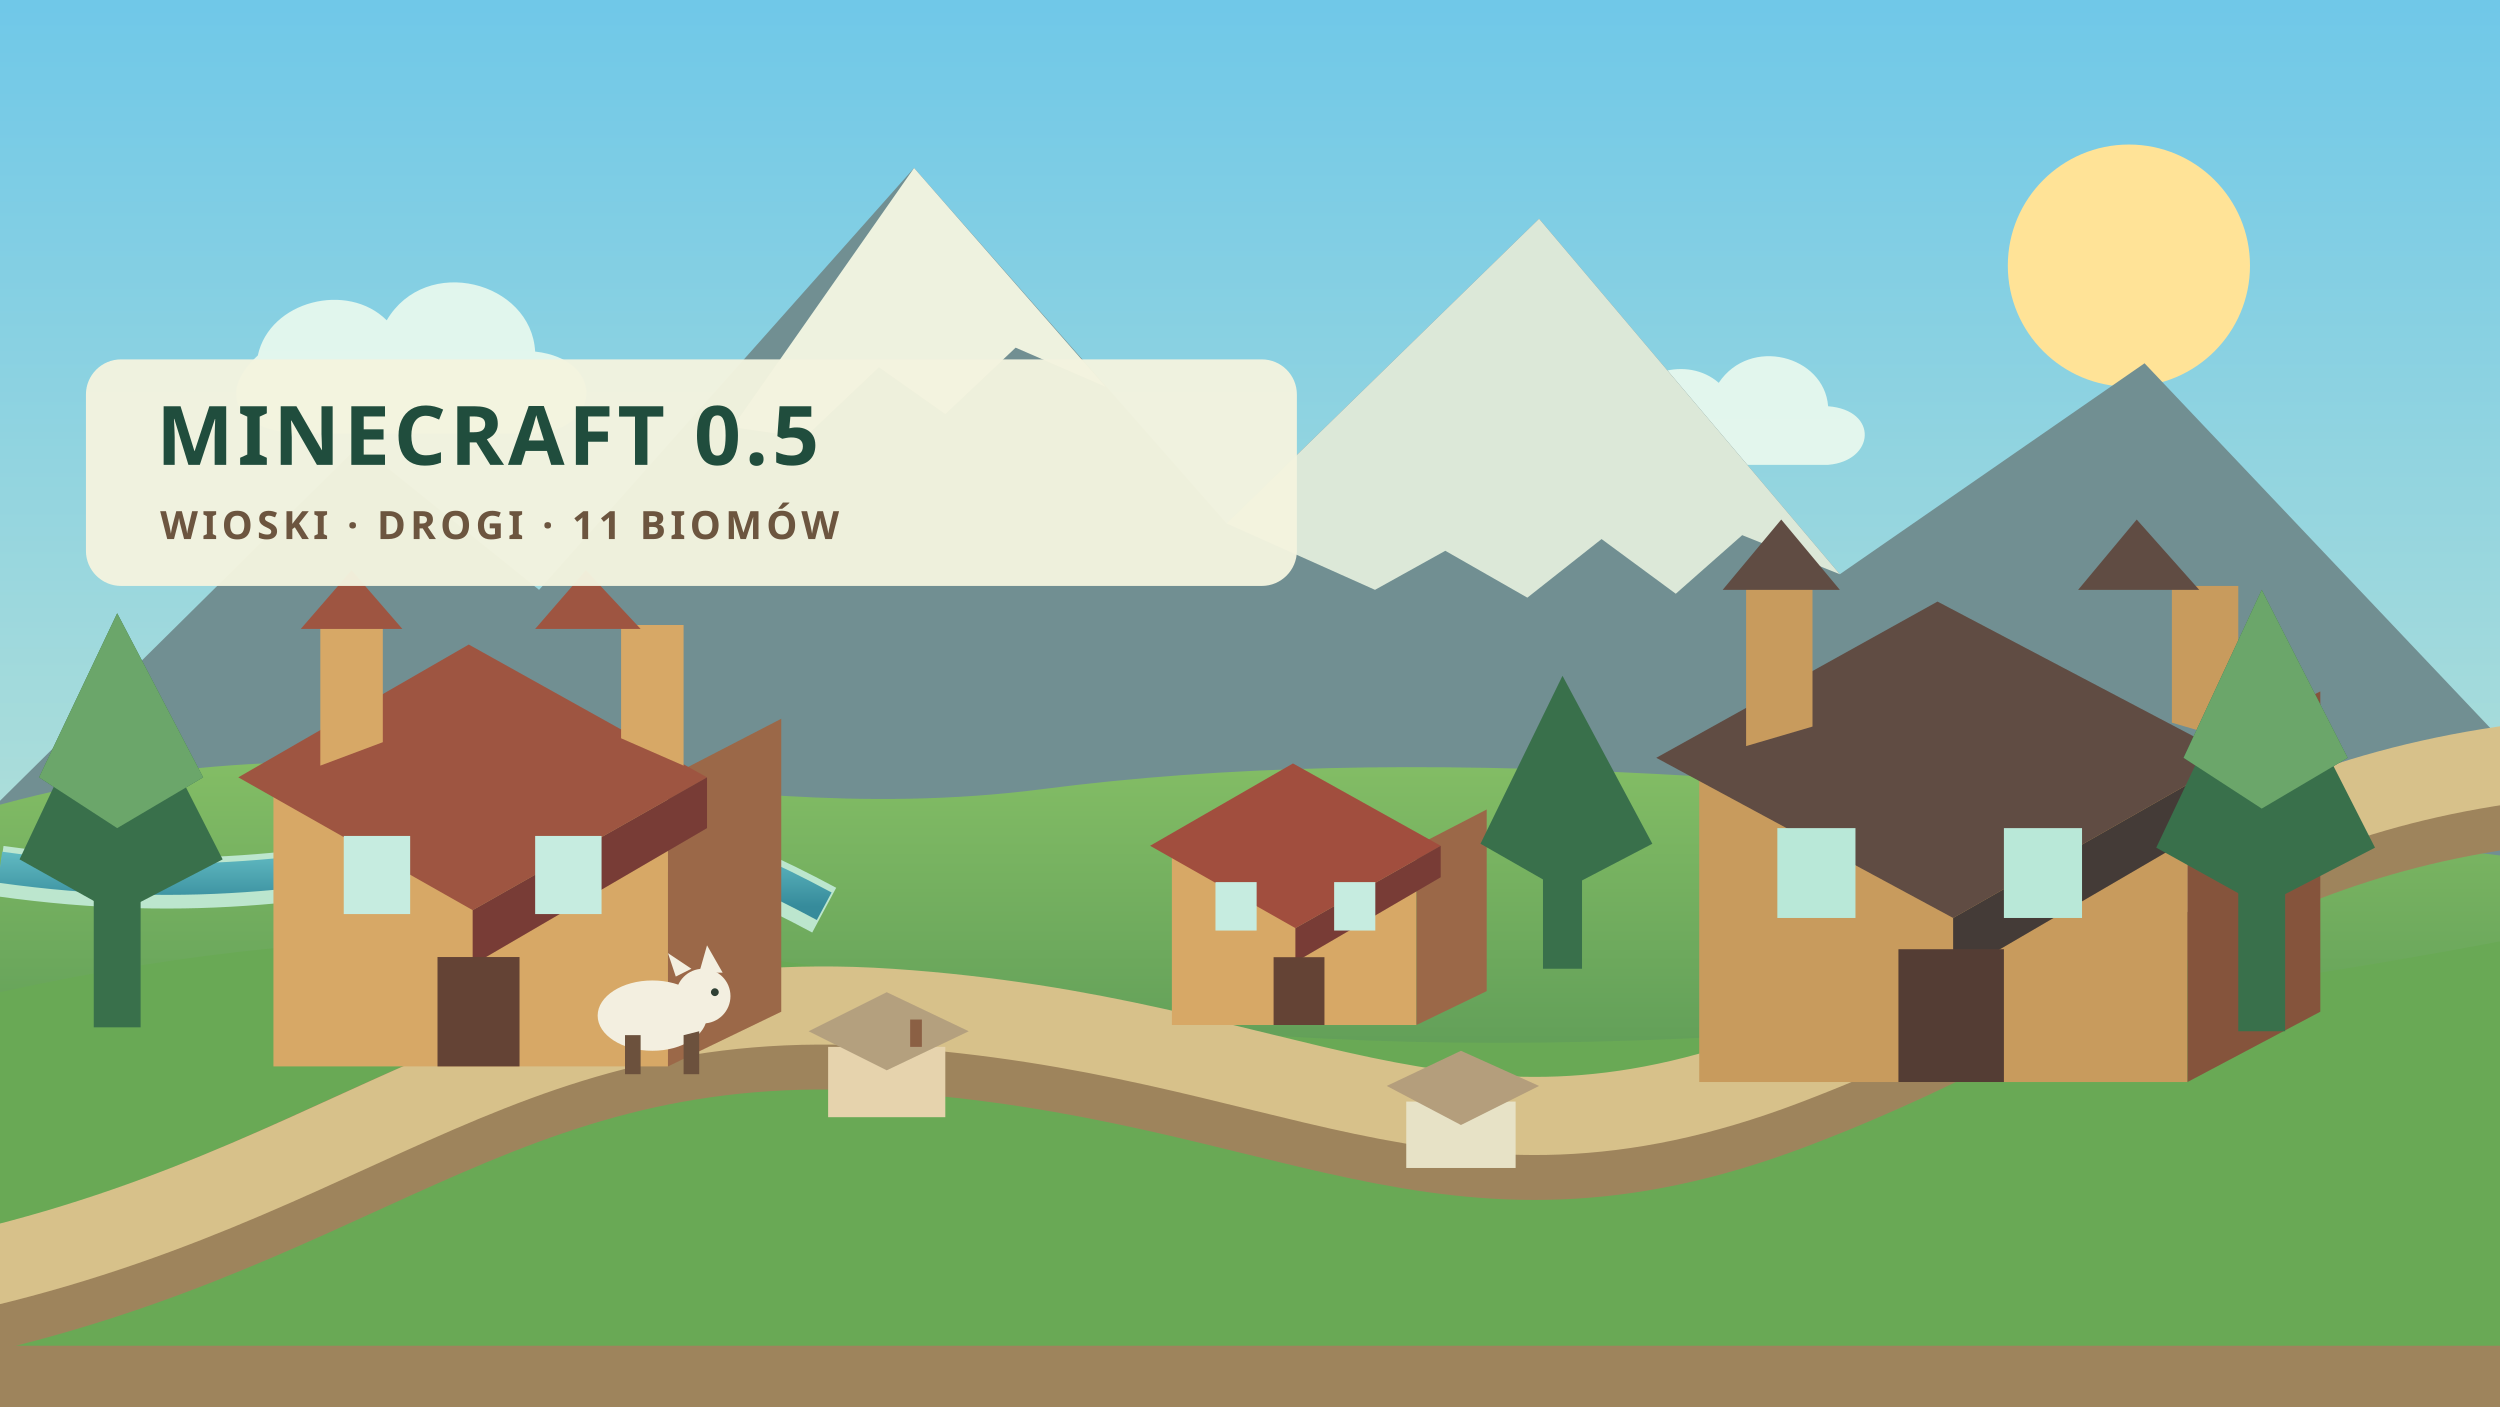
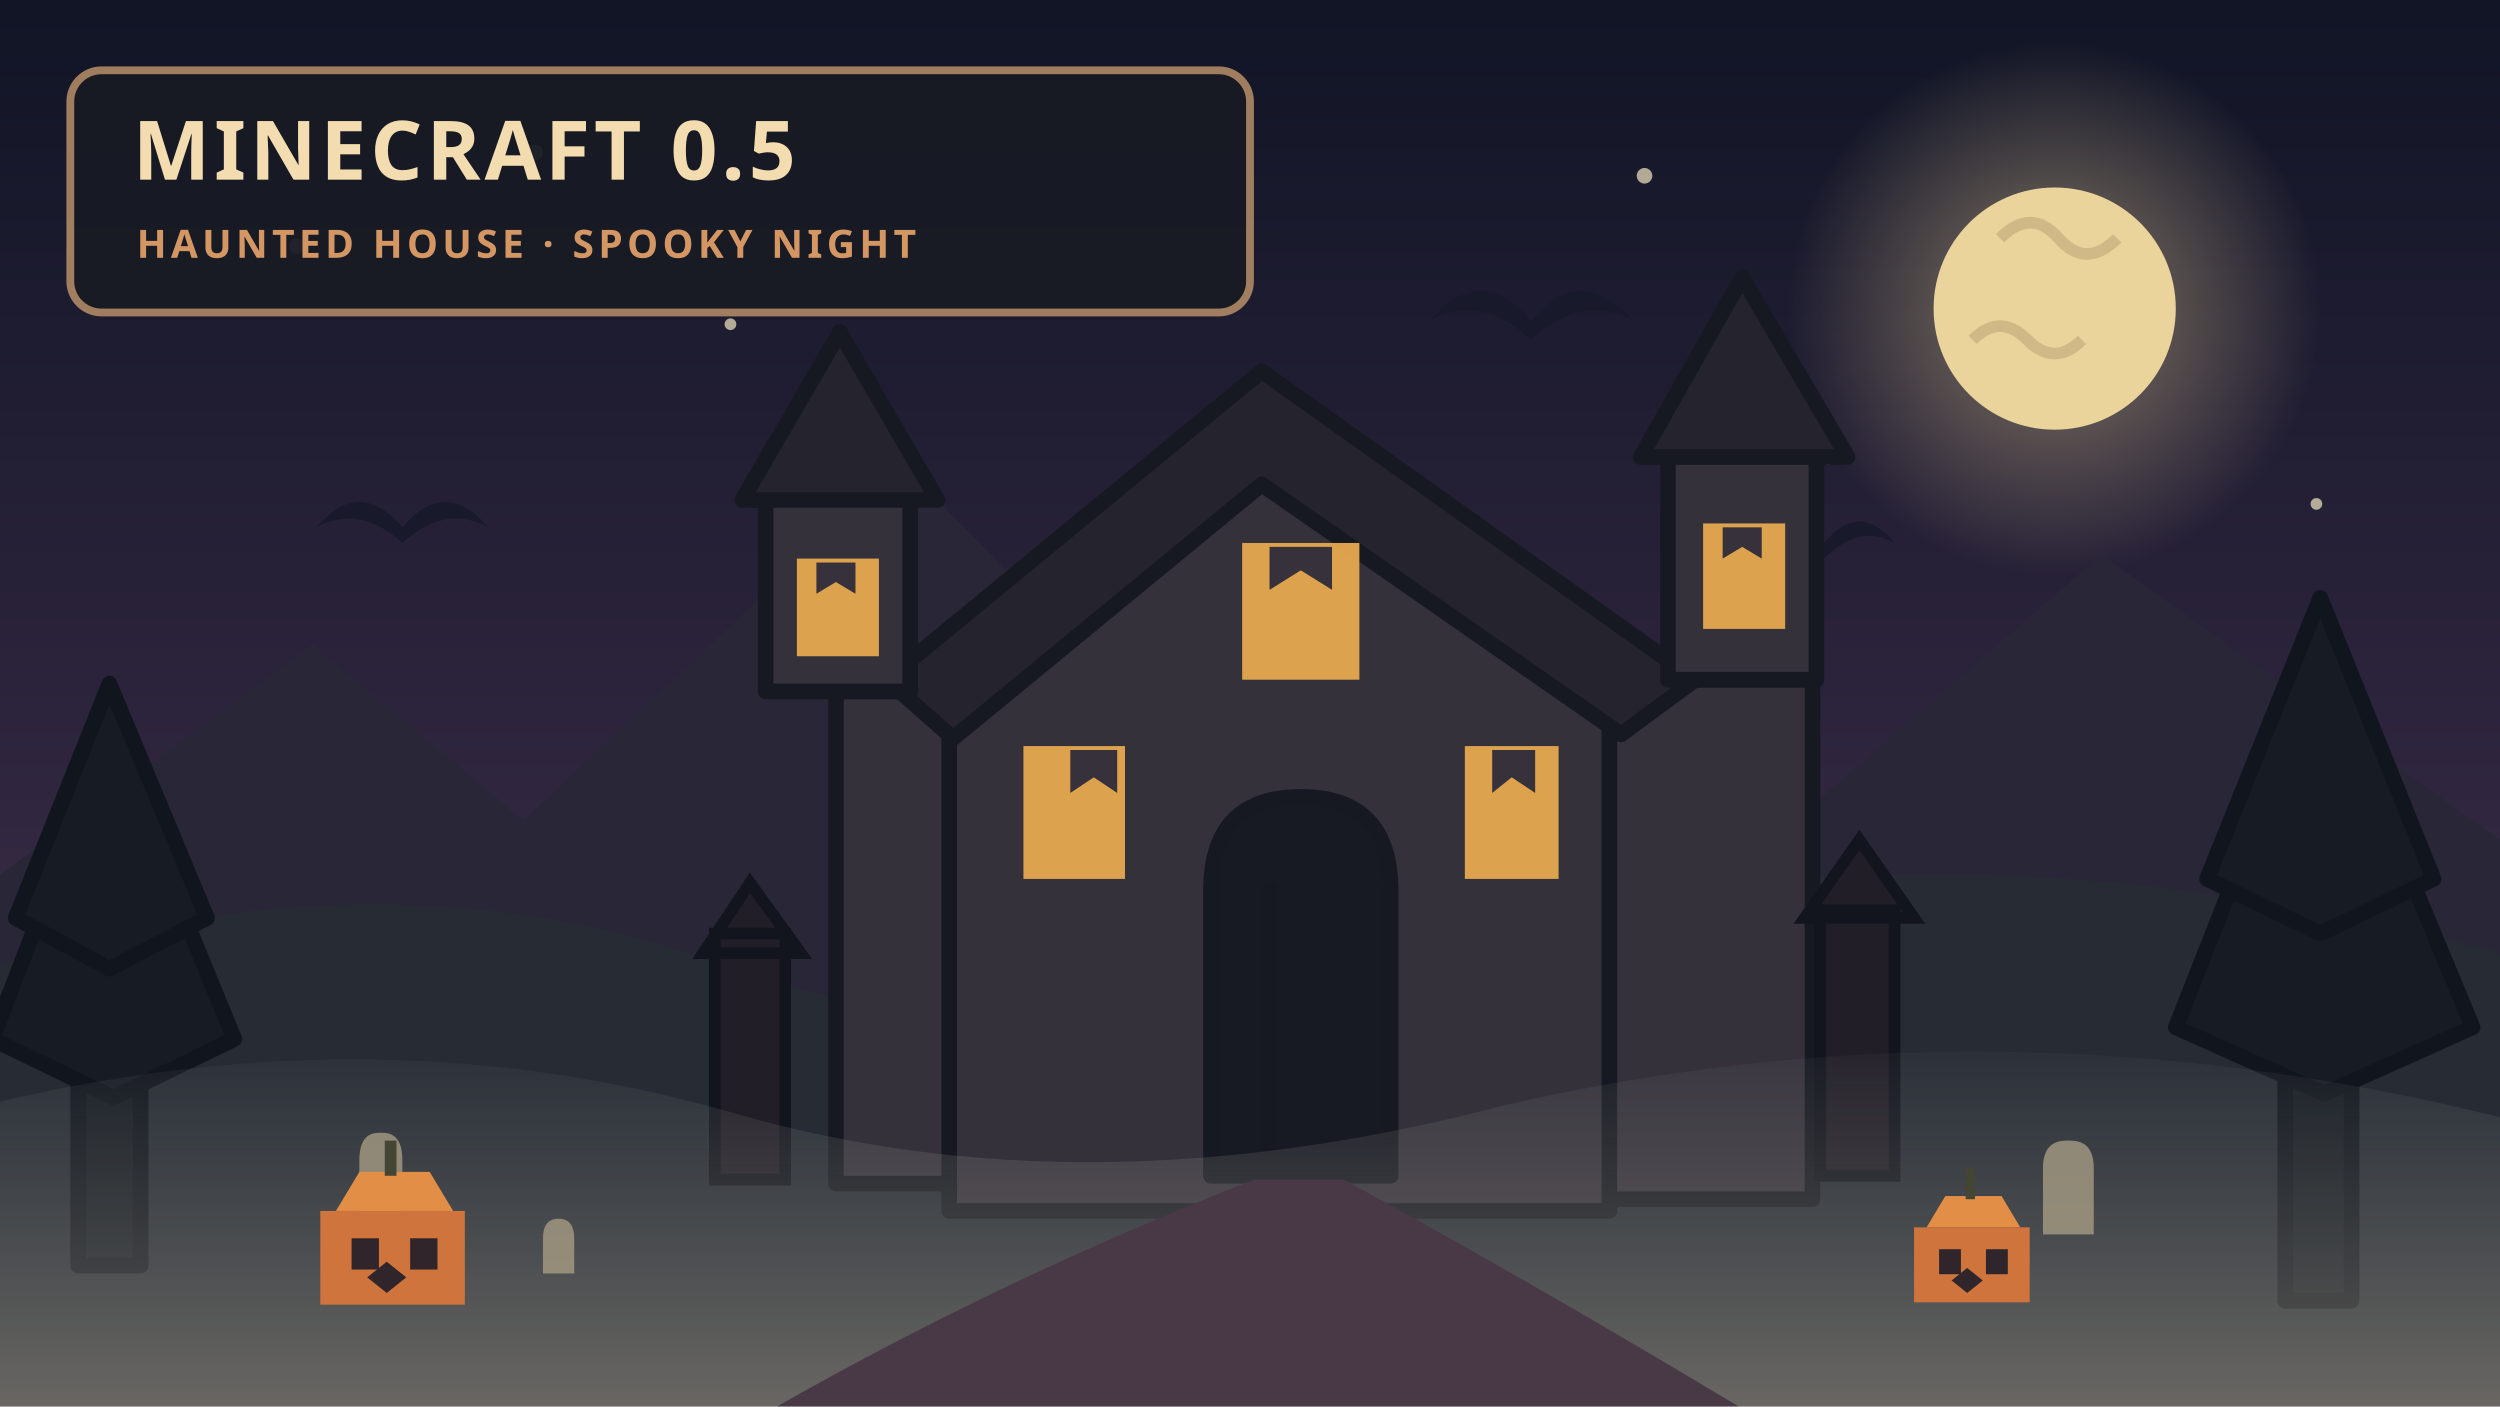
<svg xmlns="http://www.w3.org/2000/svg" width="640" height="360" viewBox="0 0 640 360">
  <defs>
    <linearGradient id="sky" x2="0" y2="1">
-       <stop stop-color="#70c8e8" />
-       <stop offset="1" stop-color="#d7edcf" />
+       <stop stop-color="#111526" />
+       <stop offset=".58" stop-color="#30263f" />
+       <stop offset="1" stop-color="#59404d" />
    </linearGradient>
-     <linearGradient id="field" x2="0" y2="1">
-       <stop stop-color="#83bd65" />
-       <stop offset="1" stop-color="#397a49" />
+     <linearGradient id="fog" x2="0" y2="1">
+       <stop stop-color="#a4a8a0" stop-opacity=".05" />
+       <stop offset="1" stop-color="#c5b9a2" stop-opacity=".42" />
    </linearGradient>
-     <linearGradient id="water" x2="0" y2="1">
-       <stop stop-color="#71cbd0" />
-       <stop offset="1" stop-color="#368b9b" />
-     </linearGradient>
+     <radialGradient id="moon-glow">
+       <stop stop-color="#f8dda0" stop-opacity=".48" />
+       <stop offset="1" stop-color="#f8dda0" stop-opacity="0" />
+     </radialGradient>
  </defs>
  <rect width="640" height="360" fill="url(#sky)" />
-   <circle cx="545" cy="68" r="31" fill="#ffe397" />
-   <g fill="#f7fff0" opacity=".8">
-     <path d="M66 91c3-14 23-19 33-9 10-17 37-10 38 8 18 2 17 20 0 21H78c-17 0-23-10-12-20Z" />
-     <path d="M416 105c2-10 16-14 24-7 8-12 27-7 28 6 13 1 12 14 0 15h-46c-12 0-16-7-6-14Z" />
+   <circle cx="526" cy="79" r="68" fill="url(#moon-glow)" />
+   <circle cx="526" cy="79" r="31" fill="#ead49c" />
+   <path d="M512 61q8-8 15 0t15 0M505 87q7-7 14 0t14 0" fill="none" stroke="#c1aa7d" stroke-width="3" opacity=".65" />
+   <g fill="#e6d9bb" opacity=".75">
+     <circle cx="76" cy="63" r="2" />
+     <circle cx="137" cy="39" r="2" />
+     <circle cx="187" cy="83" r="1.5" />
+     <circle cx="421" cy="45" r="2" />
+     <circle cx="593" cy="129" r="1.5" />
+     <circle cx="468" cy="118" r="1" />
  </g>
-   <path d="m0 205 92-91 46 37 96-108 80 91 80-78 77 91 78-54 91 96v95H0Z" fill="#718f92" />
-   <path d="m185 113 49-70 49 56-23-10-18 17-17-12-19 18-21-3Z" fill="#eef2df" />
-   <path d="m314 134 80-78 77 91-25-10-17 15-19-14-19 15-21-12-18 10Z" fill="#dce8d8" />
-   <path d="M0 206c103-28 174 8 267-4s201-4 373 17v141H0Z" fill="url(#field)" />
-   <path d="M0 254c100-22 174-15 263 3s234 11 377-16v119H0Z" fill="#69a955" />
-   <path d="M-25 335c114-21 149-78 253-71s142 48 229 15 115-75 214-80v161H-25Z" fill="none" stroke="#9e845c" stroke-width="31" />
-   <path d="M-25 329c114-21 149-78 253-71s142 48 229 15 115-75 214-80" fill="none" stroke="#d7c18a" stroke-width="20" />
-   <path d="M0 223c50 7 84 1 128-7 33-6 55 2 83 17" fill="none" stroke="#bce6ce" stroke-width="13" />
-   <path d="M0 222c50 7 84 1 128-7 33-6 55 2 83 17" fill="none" stroke="url(#water)" stroke-width="8" />
-   <g transform="translate(70 153)">
-     <path d="M0 46h101v74H0Z" fill="#d7a866" />
-     <path d="m101 46 29-15v75l-29 14Z" fill="#9b6848" />
-     <path d="m-9 46 59-34 61 34-60 34Z" fill="#9e5541" />
-     <path d="m51 80 60-34v13L51 94Z" fill="#783c36" />
-     <path d="M18 61h17v20H18zm49 0h17v20H67Z" fill="#c6ece0" />
-     <path d="M42 92h21v28H42Z" fill="#644335" />
-     <path d="M12 43V7h16v30m61-1V7h16v36" fill="#d7a866" />
-     <path d="M7 8h26L20-7zm60 0h27L80-7Z" fill="#9e5541" />
+   <g fill="#181a2b">
+     <path d="M366 82q13-15 26 0 13-15 26 0-13-7-26 5-13-12-26-5z" />
+     <path d="M449 139q9-11 18 0 9-11 18 0-9-5-18 4-9-9-18-4z" />
+     <path d="M81 135q11-13 22 0 11-13 22 0-11-6-22 4-11-10-22-4z" />
  </g>
-   <g transform="translate(435 142)">
-     <path d="M0 52h125v83H0Z" fill="#c89b5d" />
-     <path d="m125 52 34-17v82l-34 18Z" fill="#85543c" />
-     <path d="m-11 52 72-40 76 40-72 41Z" fill="#604c43" />
-     <path d="m65 93 72-41v14L65 108Z" fill="#443b37" />
-     <path d="M20 70h20v23H20zm58 0h20v23H78Z" fill="#b9e8d8" />
-     <path d="M51 101h27v34H51Z" fill="#543d34" />
-     <path d="M12 49V8h17v36m92-1V8h17v40" fill="#c89b5d" />
-     <path d="M6 9h30L21-9zm91 0h31L112-9Z" fill="#604c43" />
+   <path d="M0 224 80 165l54 45 97-91 74 75 78-59 80 72 75-65 102 73v99H0Z" fill="#292638" />
+   <path d="M0 247q99-31 185 0t180-4q125-39 275 1v116H0Z" fill="#262b34" />
+   <g fill="#171c24" stroke="#11151e" stroke-width="4" stroke-linejoin="round">
+     <path d="M20 250h16v74H20z" />
+     <path d="m-2 266 30-78 32 78-31 15z" />
+     <path d="m4 235 24-60 25 60-25 13z" />
+     <path d="M585 242h17v91h-17z" />
+     <path d="m557 263 37-94 39 94-38 17z" />
+     <path d="m565 225 29-72 29 72-29 14z" />
  </g>
-   <g transform="translate(300 188) scale(.62)">
-     <path d="M0 46h101v74H0Z" fill="#d7a866" />
-     <path d="m101 46 29-15v75l-29 14Z" fill="#9b6848" />
-     <path d="m-9 46 59-34 61 34-60 34Z" fill="#a14e3e" />
-     <path d="m51 80 60-34v13L51 94Z" fill="#783c36" />
-     <path d="M18 61h17v20H18zm49 0h17v20H67Z" fill="#c6ece0" />
-     <path d="M42 92h21v28H42Z" fill="#644335" />
+   <g fill="#34313b" stroke="#171922" stroke-width="4" stroke-linejoin="round">
+     <path d="M214 177h68v126h-68z" />
+     <path d="M408 174h56v133h-56z" />
+     <path d="M243 172 323 108l89 64v138H243z" />
+     <path d="m227 174 96-79 111 79-19 14-92-64-79 65z" fill="#24232e" />
+     <path d="M196 177v-50h37v50z" />
+     <path d="m190 128 25-43 25 43z" fill="#24232e" />
+     <path d="M427 174v-59h38v59z" />
+     <path d="m420 117 26-46 27 46z" fill="#24232e" />
+     <path d="M310 301v-73q0-24 23-24t23 24v73z" fill="#171923" />
+     <path d="M325 226v75" />
  </g>
-   <g fill="#39704b">
-     <path d="M24 205h12v58H24z" />
-     <path d="m5 220 25-53 27 53-27 14z" />
-     <path d="m10 199 20-42 22 42-22 13z" />
-     <path d="M573 200h12v64h-12z" />
-     <path d="m552 217 27-57 29 57-29 15z" />
-     <path d="m559 194 20-43 22 43-22 13z" />
-     <path d="M395 203h10v45h-10z" />
-     <path d="m379 216 21-43 23 43-23 12z" />
+   <g fill="#e5a84e" opacity=".95">
+     <path d="M262 191h26v34h-26z" />
+     <path d="M375 191h24v34h-24z" />
+     <path d="M204 143h21v25h-21z" />
+     <path d="M436 134h21v27h-21z" />
+     <path d="M318 139h30v35h-30z" />
  </g>
-   <g fill="#6ba66a">
-     <path d="m10 199 20-42 22 42-22 13z" />
-     <path d="m559 194 20-43 22 43-22 13z" />
+   <g fill="#37313b">
+     <path d="M274 192v11l6-4 6 4v-11zM382 192v11l5-4 6 4v-11z" />
+     <path d="M209 144v8l5-3 5 3v-8zM441 135v8l5-3 5 3v-8z" />
+     <path d="M325 140v11l8-5 8 5v-11z" />
  </g>
-   <g transform="translate(212 254)">
-     <path d="M0 14h30v18H0Z" fill="#e6d3ad" />
-     <path d="M10 3h10v12H10Z" fill="#754d39" />
-     <path d="M-5 10 15 0l21 10-21 10Z" fill="#b4a07e" />
-     <path d="M21 7h3v7h-3z" fill="#8b6044" />
+   <g fill="#211e28" stroke="#13151e" stroke-width="3">
+     <path d="M183 302v-63h18v63zM180 244l12-18 13 18z" />
+     <path d="M466 301v-68h19v68zM462 235l14-20 14 20z" />
  </g>
-   <g transform="translate(360 268)">
-     <path d="M0 14h28v17H0Z" fill="#e7e2c6" />
-     <path d="M9 4h10v11H9Z" fill="#725343" />
-     <path d="m-5 10 19-9 20 9-20 10Z" fill="#b49e7c" />
+   <path d="M0 282q98-23 188 3t197-2q126-29 255 3v74H0Z" fill="url(#fog)" />
+   <g fill="#a69b83" opacity=".8">
+     <path d="M92 310v-13q0-7 5-7h1q5 0 5 7v13z" />
+     <path d="M523 316v-17q0-7 6-7h1q6 0 6 7v17z" />
+     <path d="M139 326v-9q0-5 4-5t4 5v9z" />
  </g>
-   <g transform="translate(151 242)" fill="#f3efe0">
-     <ellipse cx="16" cy="18" rx="14" ry="9" />
-     <circle cx="29" cy="13" r="7" />
-     <path d="M9 23v10h4V23m11 0v10h4V22" fill="#6c513d" />
-     <path d="m28 7 2-7 4 7m-12 1-2-6 6 4" fill="#f3efe0" />
-     <circle cx="32" cy="12" r="1" fill="#2f4035" />
+   <path d="M321 302q-64 25-122 58h246q-55-33-101-58z" fill="#493846" />
+   <g transform="translate(82 296)">
+     <path d="M0 14h37v24H0z" fill="#cf743c" />
+     <path d="m4 14 6-10h18l6 10z" fill="#e38e46" />
+     <path d="M8 21h7v8H8zm15 0h7v8h-7z" fill="#30252b" />
+     <path d="m17 27 5 4-5 4-5-4z" fill="#30252b" />
+     <path d="M18 5V-4" fill="none" stroke="#454536" stroke-width="3" />
  </g>
-   <rect x="22" y="92" width="310" height="58" rx="9" fill="#f4f4df" opacity=".96" />
-   <text x="40" y="119" font-family="Trebuchet MS, sans-serif" font-size="21" font-weight="800" letter-spacing="1" fill="#204d3d">MINECRAFT 0.5</text>
-   <text x="41" y="138" font-family="Trebuchet MS, sans-serif" font-size="10" font-weight="700" letter-spacing="1.1" fill="#6c553f">WIOSKI · DROGI · 11 BIOMÓW</text>
+   <g transform="translate(490 303) scale(.8)">
+     <path d="M0 14h37v24H0z" fill="#cf743c" />
+     <path d="m4 14 6-10h18l6 10z" fill="#e38e46" />
+     <path d="M8 21h7v8H8zm15 0h7v8h-7z" fill="#30252b" />
+     <path d="m17 27 5 4-5 4-5-4z" fill="#30252b" />
+     <path d="M18 5V-5" fill="none" stroke="#454536" stroke-width="3" />
+   </g>
+   <rect x="18" y="18" width="302" height="62" rx="8" fill="#171923" opacity=".94" stroke="#a98463" stroke-width="2" />
+   <text x="34" y="46" font-family="Trebuchet MS, sans-serif" font-size="21" font-weight="800" letter-spacing="1" fill="#f3ddb0">MINECRAFT 0.5</text>
+   <text x="35" y="66" font-family="Trebuchet MS, sans-serif" font-size="10" font-weight="700" letter-spacing="1.1" fill="#d49764">HAUNTED HOUSE · SPOOKY NIGHT</text>
</svg>
